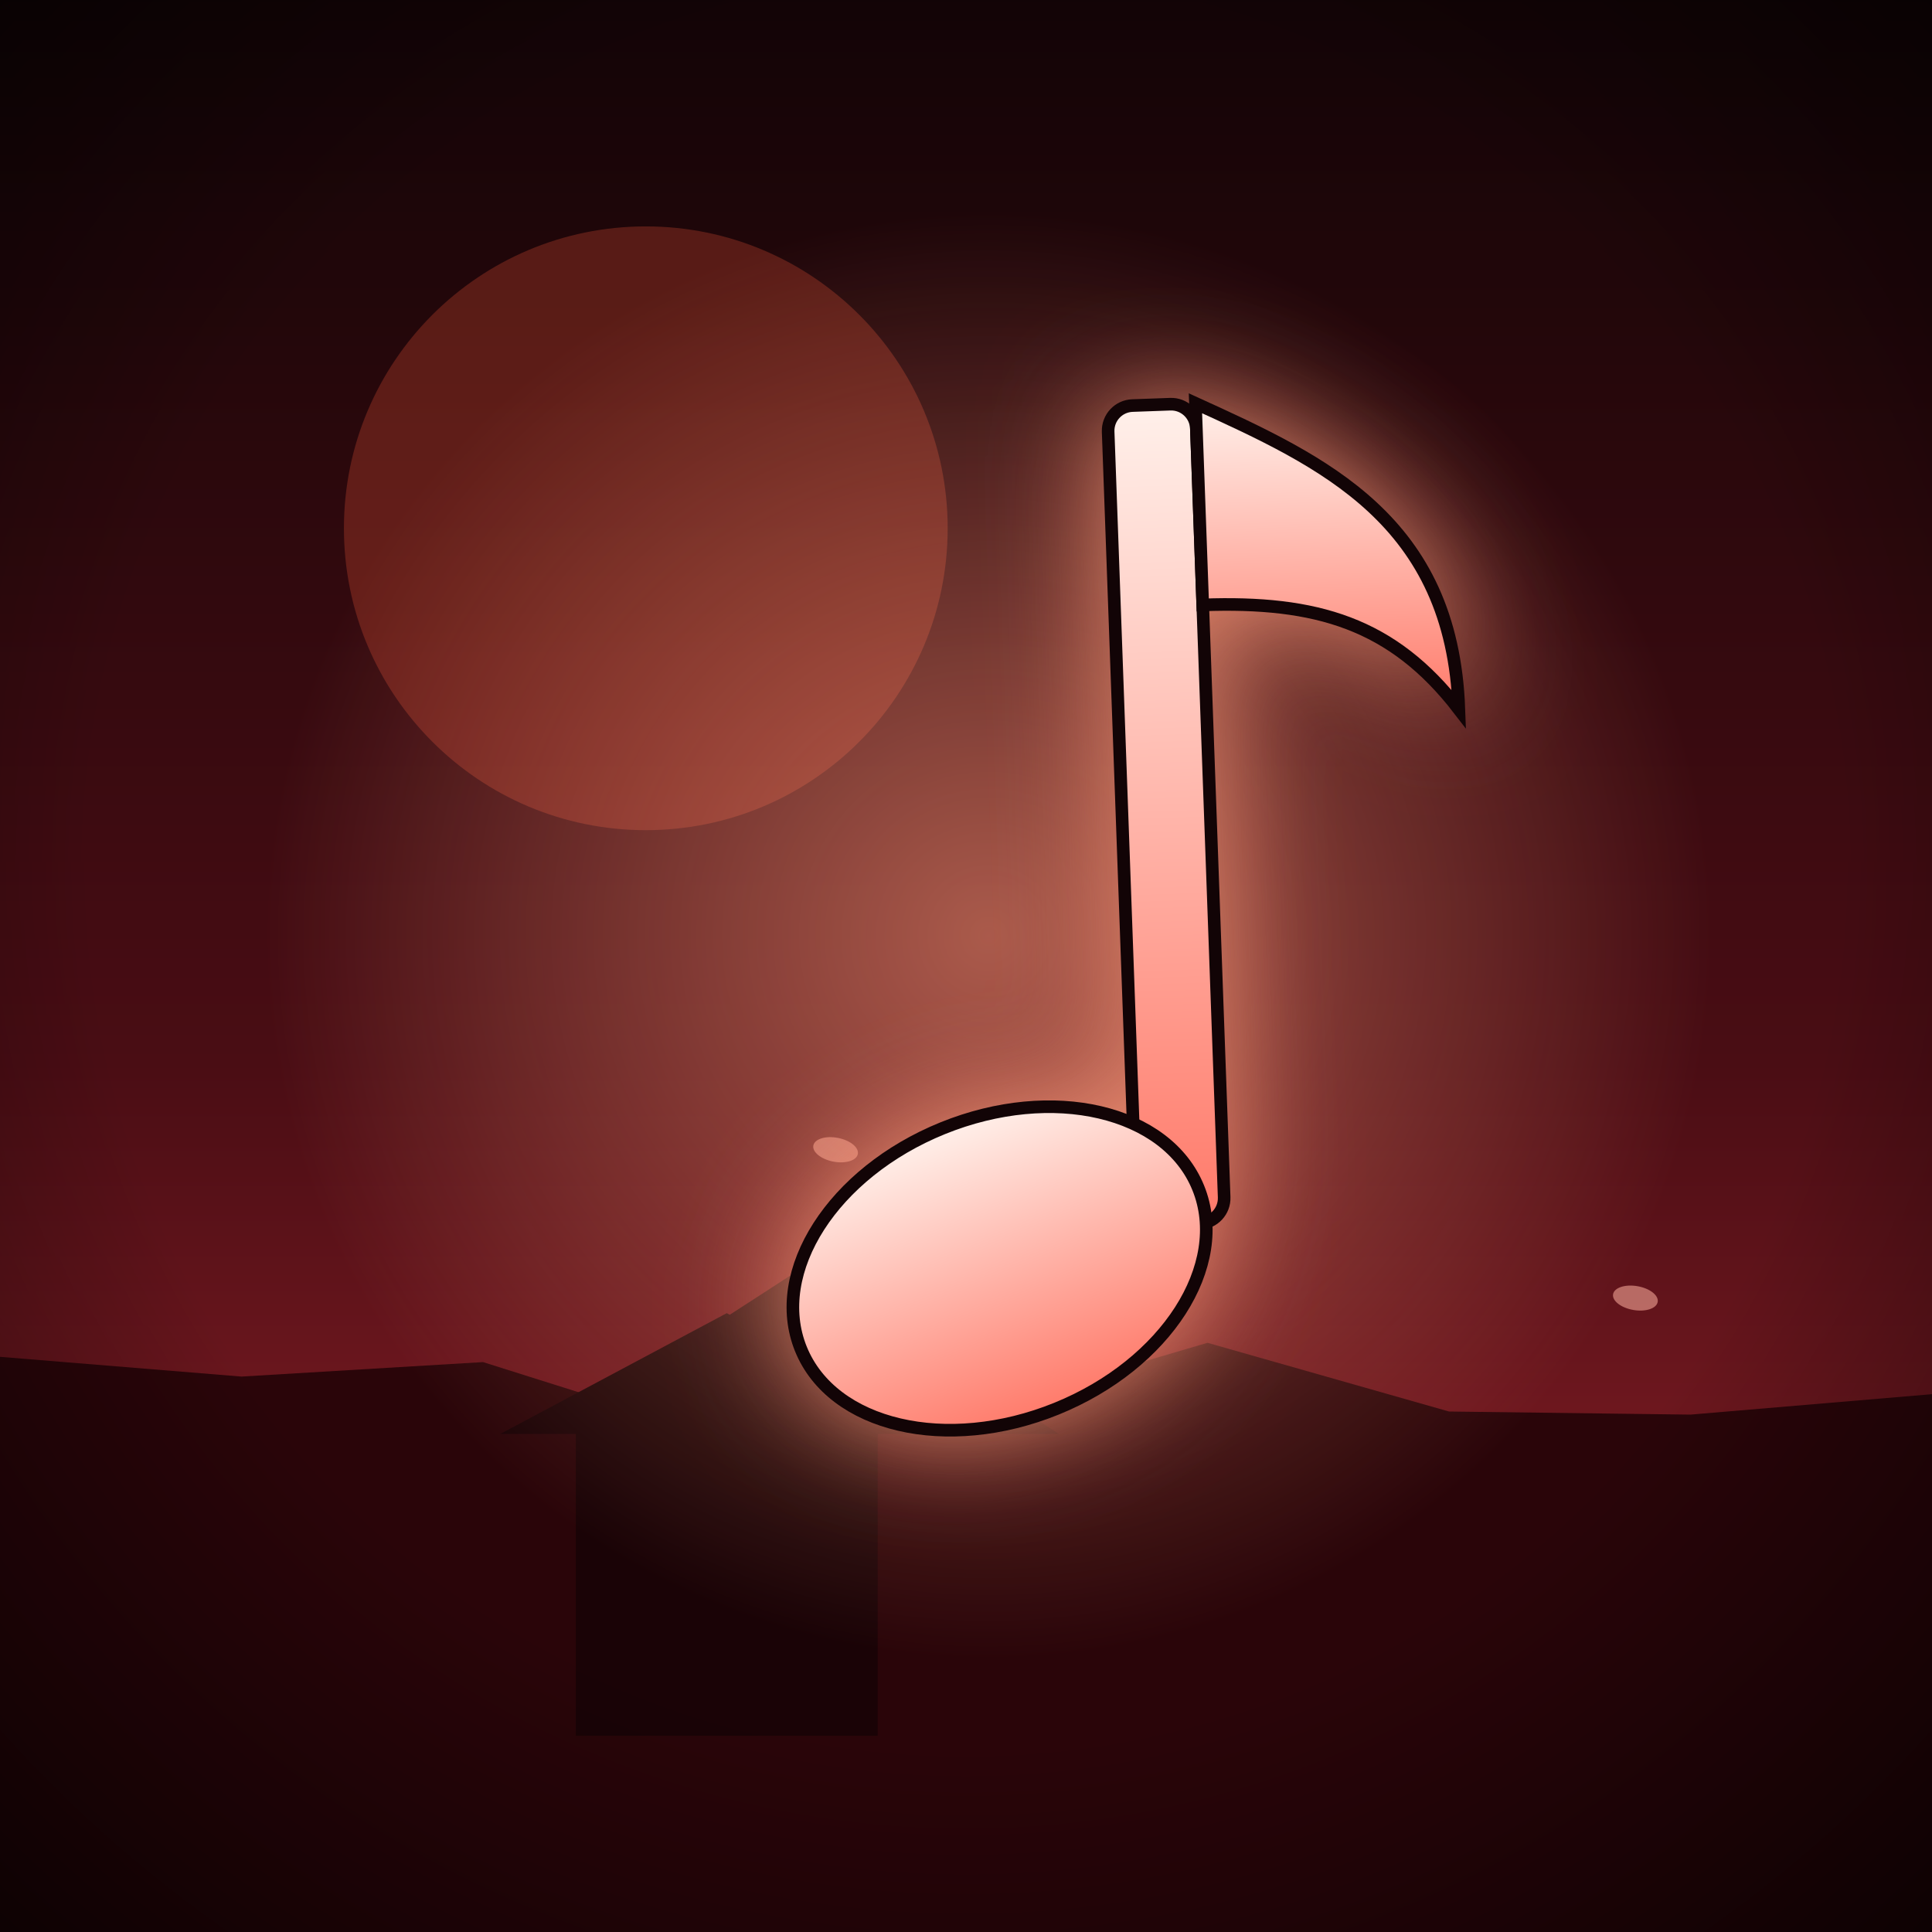
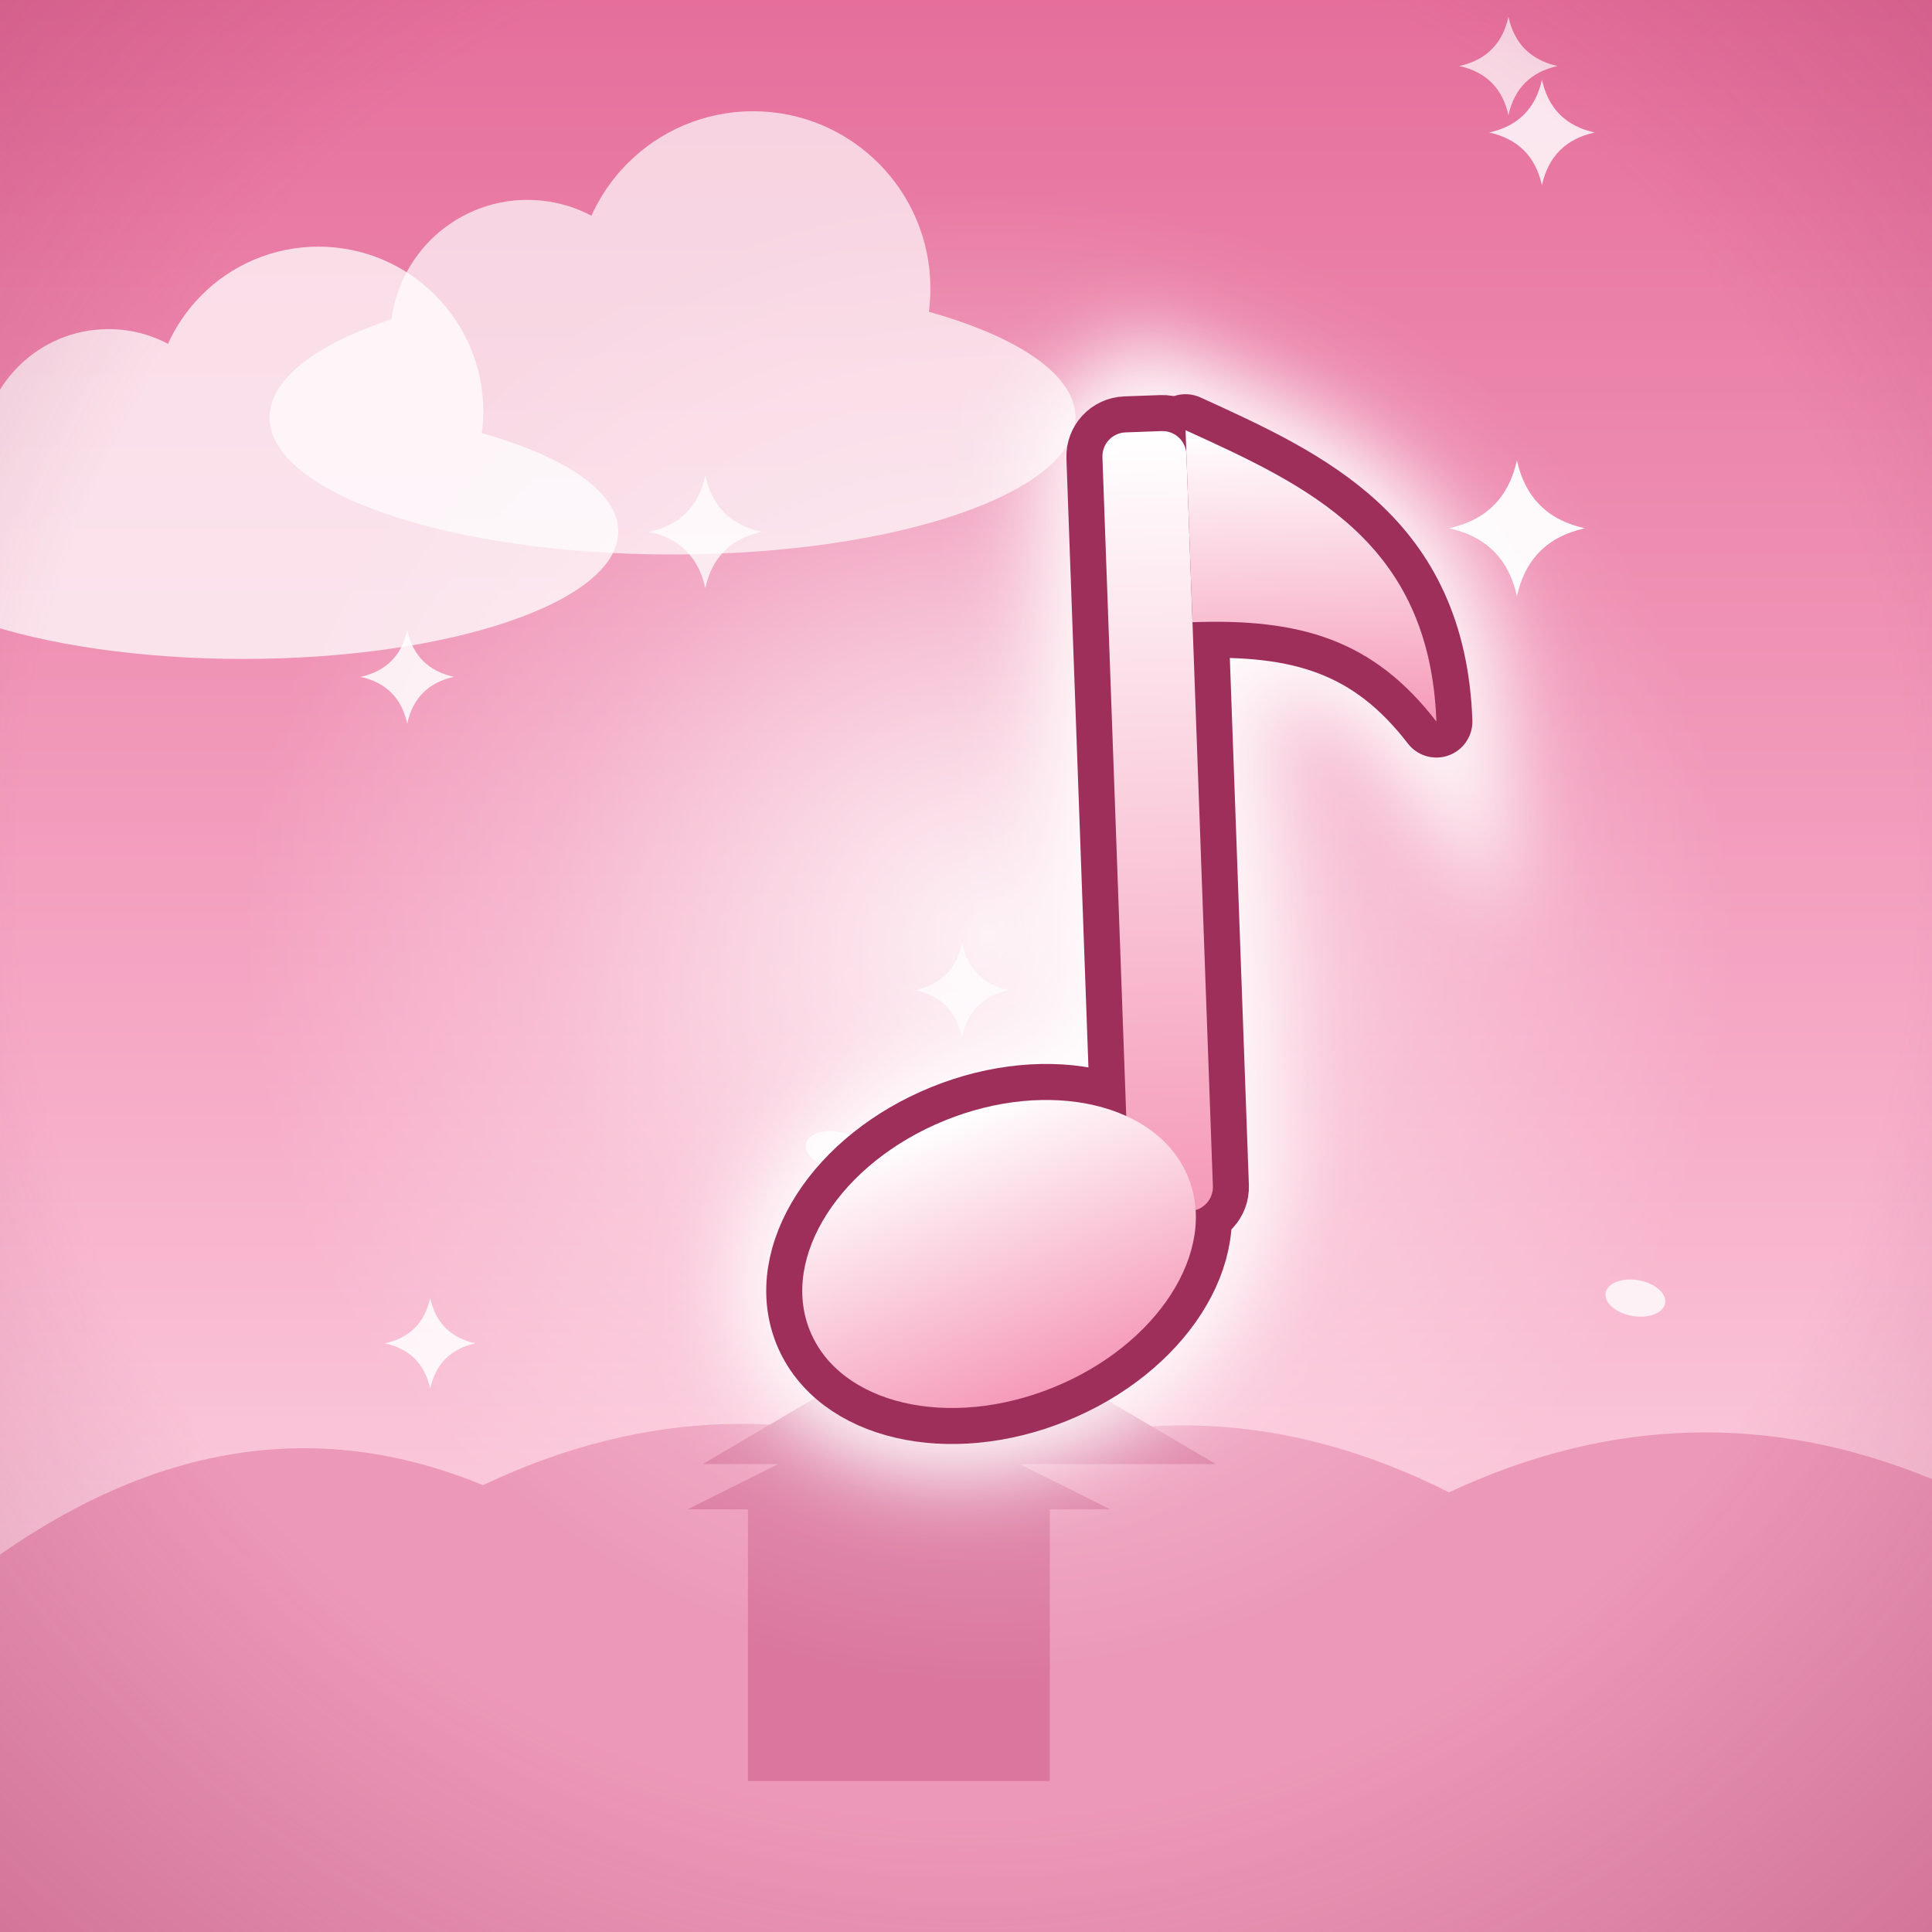
<svg xmlns="http://www.w3.org/2000/svg" viewBox="0 0 256 256" width="256" height="256">
  <defs>
    <linearGradient id="sky" x1="0" y1="0" x2="0" y2="1">
-       <stop offset="0" stop-color="#120406" />
-       <stop offset=".55" stop-color="#4a0d14" />
-       <stop offset="1" stop-color="#a3262e" />
+       <stop offset="0" stop-color="#e56e9b" />
+       <stop offset=".55" stop-color="#f6aac6" />
+       <stop offset="1" stop-color="#ffe6ef" />
    </linearGradient>
    <radialGradient id="halo" cx=".5" cy=".5" r=".5">
-       <stop offset="0" stop-color="#ff9a7a" stop-opacity=".55" />
-       <stop offset="1" stop-color="#ff9a7a" stop-opacity="0" />
+       <stop offset="0" stop-color="#ffffff" stop-opacity=".85" />
+       <stop offset=".6" stop-color="#ffffff" stop-opacity=".25" />
+       <stop offset="1" stop-color="#ffffff" stop-opacity="0" />
    </radialGradient>
    <linearGradient id="gl" x1="0" y1="0" x2="0" y2="1">
-       <stop offset="0" stop-color="#fff0ea" />
-       <stop offset="1" stop-color="#ff7a6a" />
+       <stop offset="0" stop-color="#ffffff" />
+       <stop offset="1" stop-color="#f59ab9" />
    </linearGradient>
    <radialGradient id="vig" cx=".5" cy=".45" r=".75">
-       <stop offset=".6" stop-color="#000" stop-opacity="0" />
-       <stop offset="1" stop-color="#000" stop-opacity=".7" />
+       <stop offset=".65" stop-color="#9e2f5b" stop-opacity="0" />
+       <stop offset="1" stop-color="#9e2f5b" stop-opacity=".35" />
    </radialGradient>
    <filter id="blur" x="-30%" y="-30%" width="160%" height="160%">
-       <feGaussianBlur stdDeviation="9" />
+       <feGaussianBlur stdDeviation="7" />
    </filter>
-     <style>.k{fill:#120406;opacity:.85}.ks{fill:none;stroke:#120406;stroke-width:6;stroke-linecap:round;opacity:.8}.s{fill:none;stroke:url(#gl);stroke-linecap:round;stroke-linejoin:round}</style>
+     <style>.k{fill:#9e2f5b;opacity:.9}.ks{fill:none;stroke:#9e2f5b;stroke-width:6;stroke-linecap:round;opacity:.85}.s{fill:none;stroke:url(#gl);stroke-linecap:round;stroke-linejoin:round}</style>
  </defs>
  <rect width="256" height="256" fill="url(#sky)" />
-   <circle cx="85.572" cy="70" r="40" fill="#ff5a3a" opacity=".25" />
-   <path d="M0 256L0 200L0 179.787L32 182.403L64 180.484L96 190.576L128 187.34L160 177.928L192 187.033L224 187.443L256 184.736L256 256z" fill="#2a0509" />
-   <path d="M76.297 230v-40h-10l30-16 30 16h-10v40zM72.297 190l34-22 34 22" fill="#1a0306" />
-   <ellipse cx="116.512" cy="93.877" rx="3" ry="1.6" fill="#ffb0a0" opacity=".55" transform="rotate(94.92816)" />
-   <ellipse cx="137.372" cy="128.833" rx="3" ry="1.6" fill="#ffb0a0" opacity=".55" transform="rotate(10.82918)" />
-   <ellipse cx="53.184" cy="168.977" rx="3" ry="1.6" fill="#ffb0a0" opacity=".55" transform="rotate(32.21445)" />
-   <ellipse cx="70.527" cy="158.902" rx="3" ry="1.6" fill="#ffb0a0" opacity=".55" transform="rotate(169.5919)" />
-   <ellipse cx="236.873" cy="64.528" rx="3" ry="1.6" fill="#ffb0a0" opacity=".55" transform="rotate(167.6225)" />
-   <ellipse cx="113.787" cy="129.617" rx="3" ry="1.6" fill="#ffb0a0" opacity=".55" transform="rotate(168.2042)" />
-   <ellipse cx="242.81" cy="132.609" rx="3" ry="1.6" fill="#ffb0a0" opacity=".55" transform="rotate(9.799715)" />
-   <ellipse cx="115.31" cy="45.587" rx="3" ry="1.6" fill="#ffb0a0" opacity=".55" transform="rotate(136.3391)" />
-   <circle cx="131.001" cy="124" r="96" fill="url(#halo)" />
-   <g transform="translate(131.0013 128) rotate(-2.070649) scale(0.8355057) translate(-128 -128)">
-     <g filter="url(#blur)" opacity=".9" fill="#ff9a7a" stroke="#ff9a7a">
+   <g fill="#ffffff" opacity="0.745">
+     <ellipse cx="32.258" cy="70.426" rx="49.664" ry="16.886" />
+     <circle cx="14.379" cy="60.494" r="16.886" />
+     <circle cx="42.191" cy="54.534" r="21.852" />
+   </g>
+   <g fill="#ffffff" opacity="0.68">
+     <ellipse cx="89.111" cy="55.319" rx="53.394" ry="18.154" />
+     <circle cx="69.889" cy="44.641" r="18.154" />
+     <circle cx="99.789" cy="38.233" r="23.493" />
+   </g>
+   <path d="M0 256L0 206Q32 183.592 64 196.792Q96 181.607 128 194.807Q160 181.607 192 197.743Q224 182.787 256 195.987Q288 182.787 320 196.612L256 256z" fill="#ec98b8" />
+   <path d="M99.107 236v-36h-8l28-14 28 14h-8v36zM93.107 194l34-20 34 20" fill="#db779f" />
+   <ellipse cx="137.372" cy="128.833" rx="4" ry="2.4" fill="#ffffff" opacity=".8" transform="rotate(10.82918)" />
+   <ellipse cx="53.184" cy="168.977" rx="4" ry="2.4" fill="#ffffff" opacity=".8" transform="rotate(32.21445)" />
+   <ellipse cx="70.527" cy="158.902" rx="4" ry="2.4" fill="#ffffff" opacity=".8" transform="rotate(169.5919)" />
+   <ellipse cx="236.873" cy="64.528" rx="4" ry="2.4" fill="#ffffff" opacity=".8" transform="rotate(167.6225)" />
+   <ellipse cx="113.787" cy="129.617" rx="4" ry="2.4" fill="#ffffff" opacity=".8" transform="rotate(168.2042)" />
+   <ellipse cx="242.81" cy="132.609" rx="4" ry="2.4" fill="#ffffff" opacity=".8" transform="rotate(9.799715)" />
+   <ellipse cx="115.31" cy="45.587" rx="4" ry="2.4" fill="#ffffff" opacity=".8" transform="rotate(136.3391)" />
+   <ellipse cx="204.872" cy="122.056" rx="4" ry="2.4" fill="#ffffff" opacity=".8" transform="rotate(114.3827)" />
+   <ellipse cx="234.578" cy="187.078" rx="4" ry="2.4" fill="#ffffff" opacity=".8" transform="rotate(157.374)" />
+   <path d="M199.877 2.226Q201.051 7.574 206.399 8.748Q201.051 9.922 199.877 15.269Q198.703 9.922 193.356 8.748Q198.703 7.574 199.877 2.226z" fill="#ffffff" opacity="0.712" />
+   <path d="M204.314 10.563Q205.572 16.297 211.306 17.556Q205.572 18.815 204.314 24.549Q203.055 18.815 197.321 17.556Q203.055 16.297 204.314 10.563z" fill="#ffffff" opacity="0.825" />
+   <path d="M53.959 83.496Q55.074 88.572 60.15 89.687Q55.074 90.801 53.959 95.877Q52.845 90.801 47.769 89.687Q52.845 88.572 53.959 83.496z" fill="#ffffff" opacity="0.848" />
+   <path d="M127.472 124.996Q128.588 130.079 133.672 131.195Q128.588 132.311 127.472 137.394Q126.357 132.311 121.273 131.195Q126.357 130.079 127.472 124.996z" fill="#ffffff" opacity="0.688" />
+   <path d="M93.459 63.024Q94.8 69.132 100.908 70.472Q94.8 71.813 93.459 77.921Q92.118 71.813 86.011 70.472Q92.118 69.132 93.459 63.024z" fill="#ffffff" opacity="0.764" />
+   <path d="M154.178 70.585Q155.374 76.036 160.825 77.232Q155.374 78.429 154.178 83.88Q152.981 78.429 147.53 77.232Q152.981 76.036 154.178 70.585z" fill="#ffffff" opacity="0.833" />
+   <circle cx="131.001" cy="124" r="100" fill="url(#halo)" />
+   <g transform="translate(131.0013 128) rotate(-2.070649) scale(0.7955057) translate(-128 -128)">
+     <g filter="url(#blur)" opacity=".95" fill="#ffffff" stroke="#ffffff" stroke-width="22">
      <rect x="150" y="40" width="14" height="130" rx="4" />
      <path d="M164 40c20 10 40 20 40 50-10-14-22-18-40-18z" />
      <ellipse cx="128" cy="176" rx="34" ry="24" transform="rotate(-20 128 176)" />
    </g>
-     <g fill="url(#gl)" stroke="#120406" stroke-width="2">
+     <g fill="#9e2f5b" stroke="#9e2f5b" stroke-width="12" stroke-linejoin="round">
+       <rect x="150" y="40" width="14" height="130" rx="4" />
+       <path d="M164 40c20 10 40 20 40 50-10-14-22-18-40-18z" />
+       <ellipse cx="128" cy="176" rx="34" ry="24" transform="rotate(-20 128 176)" />
+     </g>
+     <g fill="url(#gl)" stroke="none">
      <rect x="150" y="40" width="14" height="130" rx="4" />
      <path d="M164 40c20 10 40 20 40 50-10-14-22-18-40-18z" />
      <ellipse cx="128" cy="176" rx="34" ry="24" transform="rotate(-20 128 176)" />
    </g>
  </g>
+   <path d="M201.001 61Q202.621 68.38 210.001 70Q202.621 71.62 201.001 79Q199.381 71.62 192.001 70Q199.381 68.38 201.001 61z" fill="#ffffff" opacity="0.95" />
+   <path d="M57.001 172Q58.081 176.92 63.001 178Q58.081 179.08 57.001 184Q55.921 179.08 51.001 178Q55.921 176.92 57.001 172z" fill="#ffffff" opacity="0.85" />
  <rect width="256" height="256" fill="url(#vig)" />
</svg>
